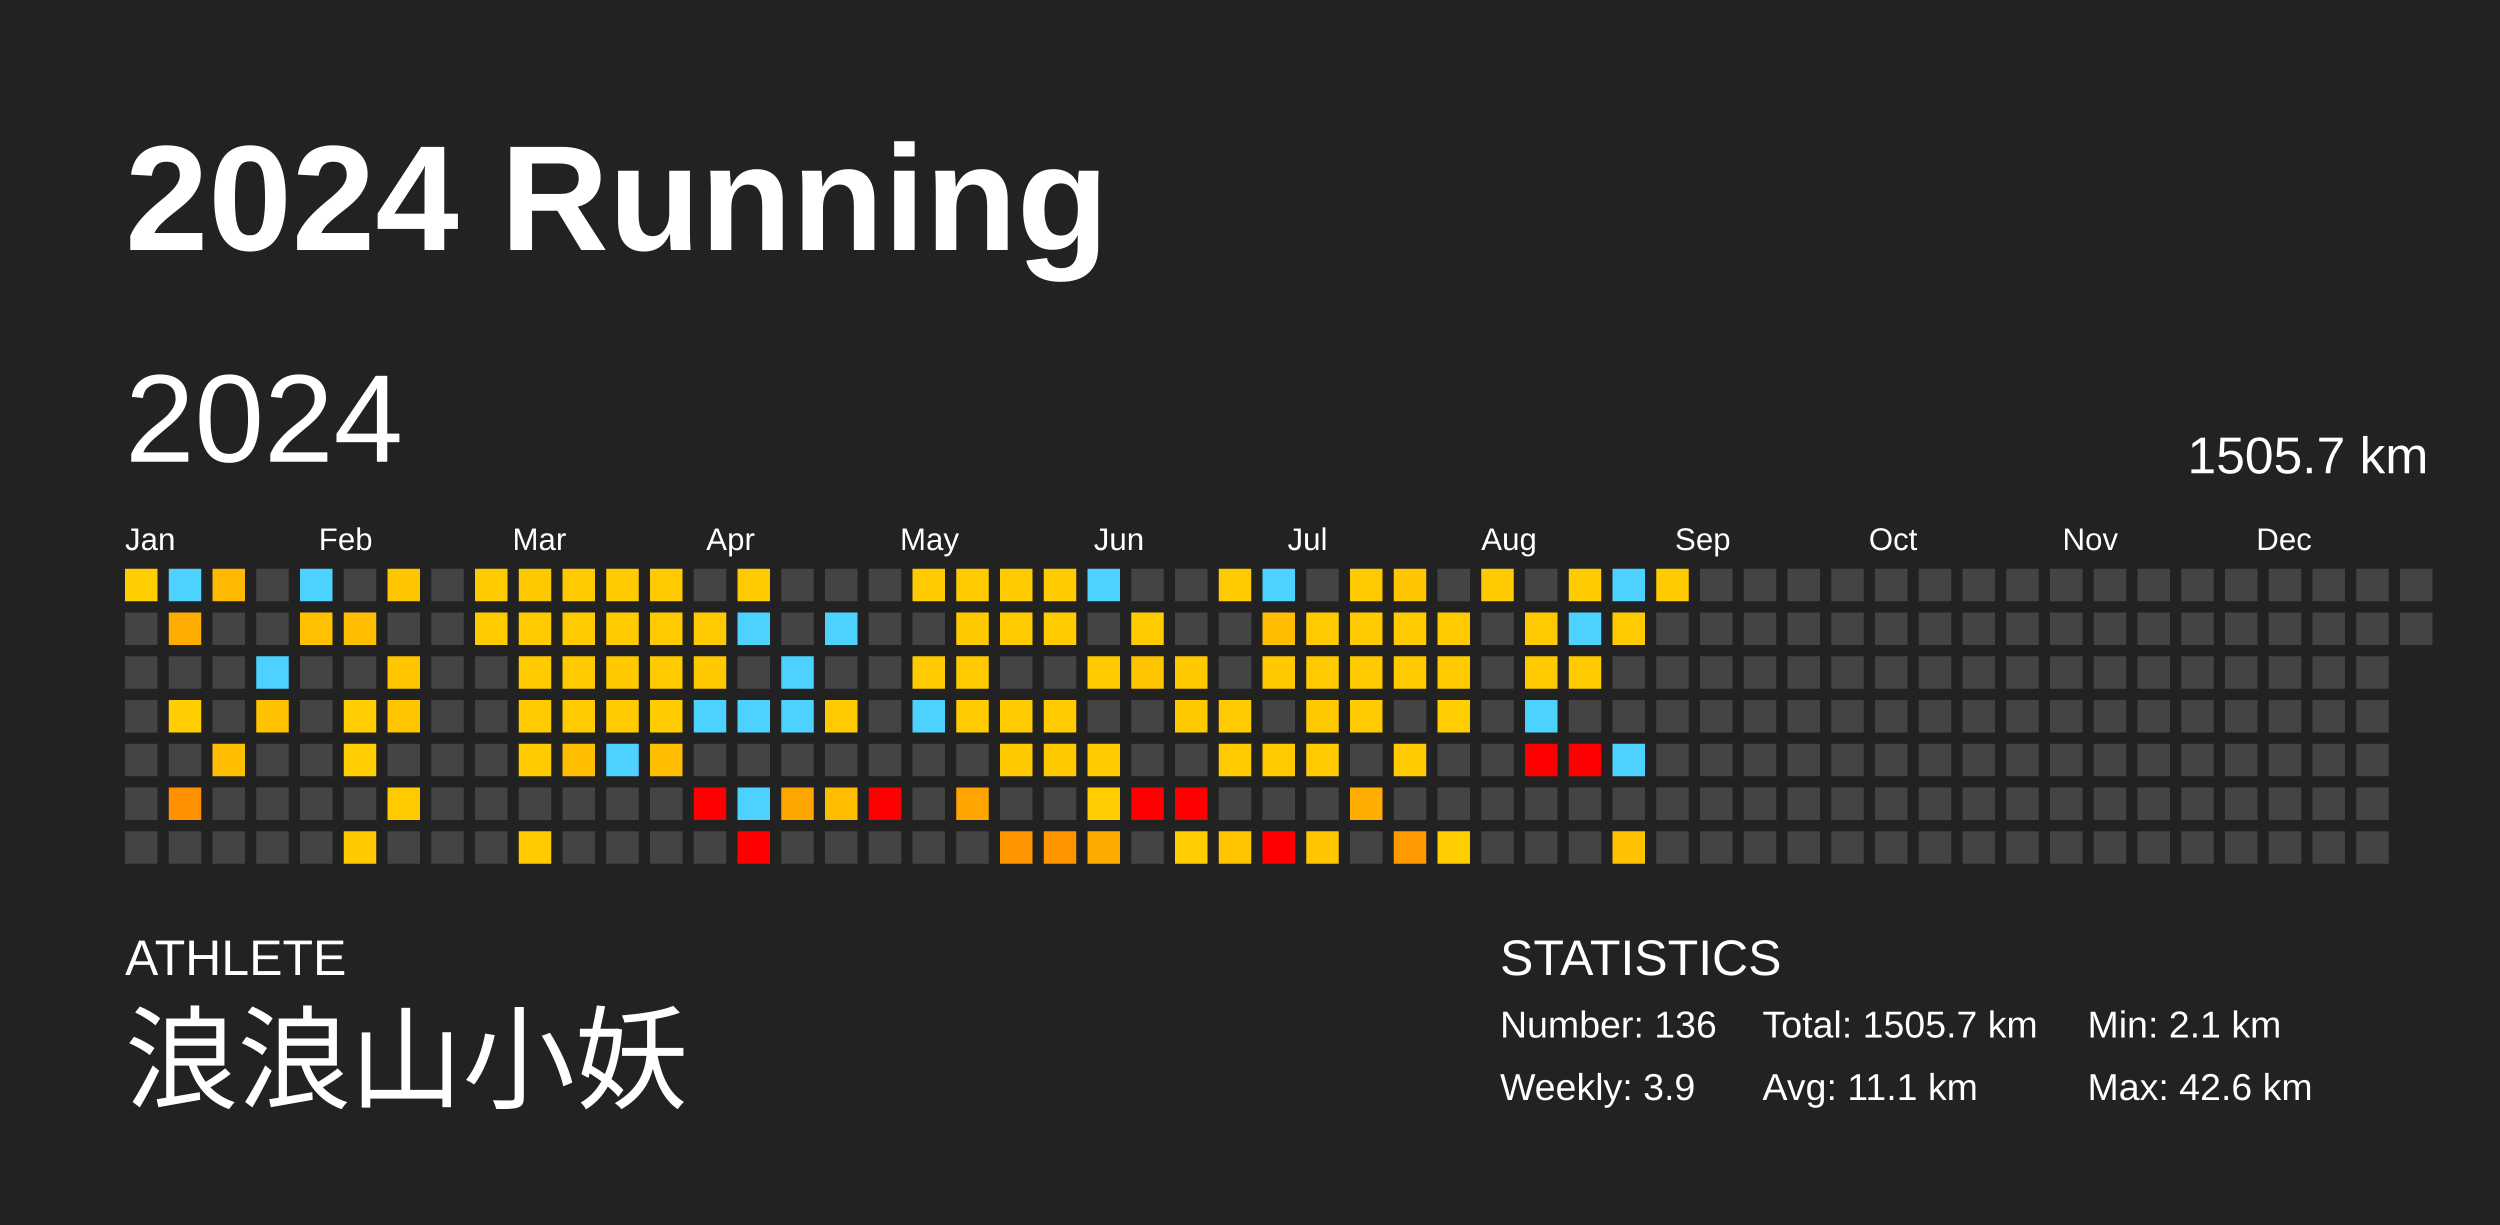
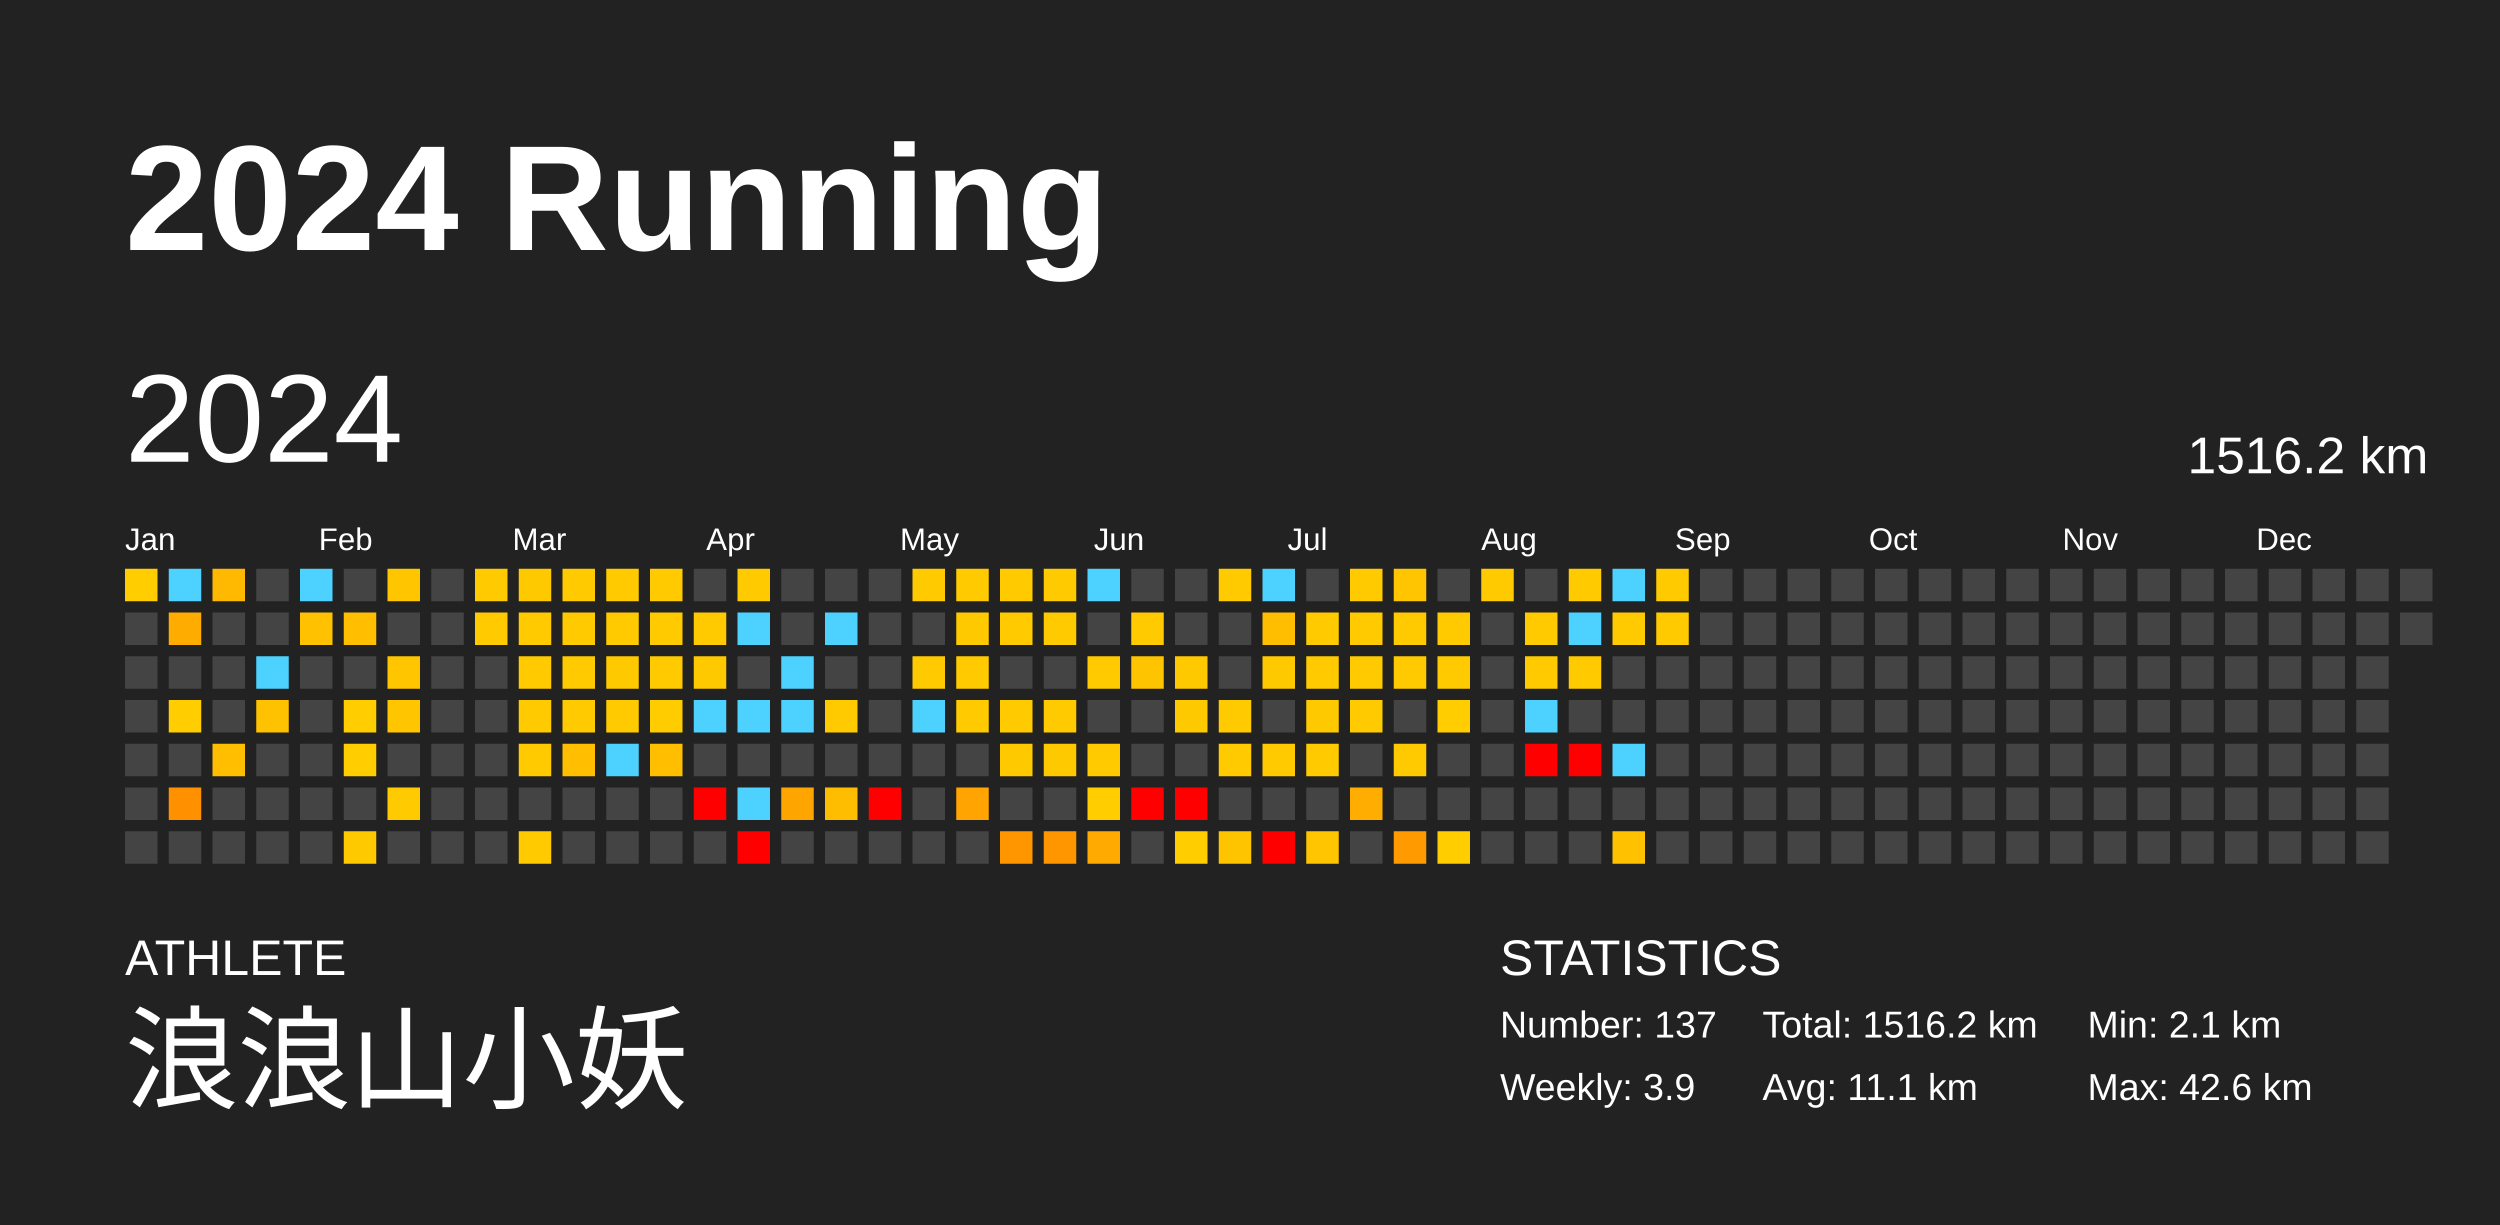
<svg xmlns="http://www.w3.org/2000/svg" baseProfile="full" height="98mm" version="1.1" viewBox="0,0,200,98" width="200mm">
  <defs />
  <rect fill="#222222" height="98" width="200" x="0" y="0" />
  <text fill="#FFFFFF" style="font-size:12px; font-family:Arial; font-weight:bold;" x="10" y="20">2024 Running</text>
  <text fill="#FFFFFF" style="font-size:4px; font-family:Arial" x="10" y="78">ATHLETE</text>
  <text fill="#FFFFFF" style="font-size:9px; font-family:Arial" x="10" y="88">浪浪山小妖</text>
  <text fill="#FFFFFF" style="font-size:4px; font-family:Arial" x="120" y="78">STATISTICS</text>
-   <text fill="#FFFFFF" style="font-size:3px; font-family:Arial" x="120" y="83">Number: 136</text>
+   <text fill="#FFFFFF" style="font-size:3px; font-family:Arial" x="120" y="83">Number: 137</text>
  <text fill="#FFFFFF" style="font-size:3px; font-family:Arial" x="120" y="88">Weekly: 3.9</text>
-   <text fill="#FFFFFF" style="font-size:3px; font-family:Arial" x="141" y="83">Total: 1505.7 km</text>
+   <text fill="#FFFFFF" style="font-size:3px; font-family:Arial" x="141" y="83">Total: 1516.2 km</text>
  <text fill="#FFFFFF" style="font-size:3px; font-family:Arial" x="141" y="88">Avg: 11.1 km</text>
  <text fill="#FFFFFF" style="font-size:3px; font-family:Arial" x="167" y="83">Min: 2.1 km</text>
  <text fill="#FFFFFF" style="font-size:3px; font-family:Arial" x="167" y="88">Max: 42.6 km</text>
  <text dominant-baseline="hanging" fill="#FFFFFF" style="font-size:10.0px; font-family:Arial;" x="10" y="30">2024</text>
-   <text dominant-baseline="hanging" fill="#FFFFFF" style="font-size:4.125px; font-family:Arial;" x="175" y="35">1505.7 km</text>
+   <text dominant-baseline="hanging" fill="#FFFFFF" style="font-size:4.125px; font-family:Arial;" x="175" y="35">1516.2 km</text>
  <text fill="#FFFFFF" style="font-size:2.5px; font-family:Arial" x="10.0" y="44">Jan</text>
  <text fill="#FFFFFF" style="font-size:2.5px; font-family:Arial" x="25.5" y="44">Feb</text>
  <text fill="#FFFFFF" style="font-size:2.5px; font-family:Arial" x="41.0" y="44">Mar</text>
  <text fill="#FFFFFF" style="font-size:2.5px; font-family:Arial" x="56.5" y="44">Apr</text>
  <text fill="#FFFFFF" style="font-size:2.5px; font-family:Arial" x="72.0" y="44">May</text>
  <text fill="#FFFFFF" style="font-size:2.5px; font-family:Arial" x="87.5" y="44">Jun</text>
  <text fill="#FFFFFF" style="font-size:2.5px; font-family:Arial" x="103.0" y="44">Jul</text>
  <text fill="#FFFFFF" style="font-size:2.5px; font-family:Arial" x="118.5" y="44">Aug</text>
  <text fill="#FFFFFF" style="font-size:2.5px; font-family:Arial" x="134.0" y="44">Sep</text>
  <text fill="#FFFFFF" style="font-size:2.5px; font-family:Arial" x="149.5" y="44">Oct</text>
  <text fill="#FFFFFF" style="font-size:2.5px; font-family:Arial" x="165.0" y="44">Nov</text>
  <text fill="#FFFFFF" style="font-size:2.5px; font-family:Arial" x="180.5" y="44">Dec</text>
  <rect fill="#ffcd00" height="2.6" width="2.6" x="10.0" y="45.5" />
  <rect fill="#444444" height="2.6" width="2.6" x="10.0" y="49.0" />
  <rect fill="#444444" height="2.6" width="2.6" x="10.0" y="52.5" />
  <rect fill="#444444" height="2.6" width="2.6" x="10.0" y="56.0" />
  <rect fill="#444444" height="2.6" width="2.6" x="10.0" y="59.5" />
  <rect fill="#444444" height="2.6" width="2.6" x="10.0" y="63.0" />
  <rect fill="#444444" height="2.6" width="2.6" x="10.0" y="66.5" />
  <rect fill="#4dd2ff" height="2.6" width="2.6" x="13.5" y="45.5" />
  <rect fill="#ffac00" height="2.6" width="2.6" x="13.5" y="49.0" />
  <rect fill="#444444" height="2.6" width="2.6" x="13.5" y="52.5" />
  <rect fill="#ffcd00" height="2.6" width="2.6" x="13.5" y="56.0" />
  <rect fill="#444444" height="2.6" width="2.6" x="13.5" y="59.5" />
  <rect fill="#ff9100" height="2.6" width="2.6" x="13.5" y="63.0" />
  <rect fill="#444444" height="2.6" width="2.6" x="13.5" y="66.5" />
  <rect fill="#ffb900" height="2.6" width="2.6" x="17.0" y="45.5" />
  <rect fill="#444444" height="2.6" width="2.6" x="17.0" y="49.0" />
  <rect fill="#444444" height="2.6" width="2.6" x="17.0" y="52.5" />
  <rect fill="#444444" height="2.6" width="2.6" x="17.0" y="56.0" />
  <rect fill="#ffbf00" height="2.6" width="2.6" x="17.0" y="59.5" />
  <rect fill="#444444" height="2.6" width="2.6" x="17.0" y="63.0" />
  <rect fill="#444444" height="2.6" width="2.6" x="17.0" y="66.5" />
  <rect fill="#444444" height="2.6" width="2.6" x="20.5" y="45.5" />
  <rect fill="#444444" height="2.6" width="2.6" x="20.5" y="49.0" />
  <rect fill="#4dd2ff" height="2.6" width="2.6" x="20.5" y="52.5" />
  <rect fill="#ffc200" height="2.6" width="2.6" x="20.5" y="56.0" />
  <rect fill="#444444" height="2.6" width="2.6" x="20.5" y="59.5" />
  <rect fill="#444444" height="2.6" width="2.6" x="20.5" y="63.0" />
  <rect fill="#444444" height="2.6" width="2.6" x="20.5" y="66.5" />
  <rect fill="#4dd2ff" height="2.6" width="2.6" x="24.0" y="45.5" />
  <rect fill="#ffc100" height="2.6" width="2.6" x="24.0" y="49.0" />
  <rect fill="#444444" height="2.6" width="2.6" x="24.0" y="52.5" />
  <rect fill="#444444" height="2.6" width="2.6" x="24.0" y="56.0" />
  <rect fill="#444444" height="2.6" width="2.6" x="24.0" y="59.5" />
  <rect fill="#444444" height="2.6" width="2.6" x="24.0" y="63.0" />
  <rect fill="#444444" height="2.6" width="2.6" x="24.0" y="66.5" />
  <rect fill="#444444" height="2.6" width="2.6" x="27.5" y="45.5" />
  <rect fill="#ffbf00" height="2.6" width="2.6" x="27.5" y="49.0" />
  <rect fill="#444444" height="2.6" width="2.6" x="27.5" y="52.5" />
  <rect fill="#ffcd00" height="2.6" width="2.6" x="27.5" y="56.0" />
  <rect fill="#ffcd00" height="2.6" width="2.6" x="27.5" y="59.5" />
  <rect fill="#444444" height="2.6" width="2.6" x="27.5" y="63.0" />
  <rect fill="#ffc900" height="2.6" width="2.6" x="27.5" y="66.5" />
  <rect fill="#ffc600" height="2.6" width="2.6" x="31.0" y="45.5" />
  <rect fill="#444444" height="2.6" width="2.6" x="31.0" y="49.0" />
  <rect fill="#ffc600" height="2.6" width="2.6" x="31.0" y="52.5" />
  <rect fill="#ffc600" height="2.6" width="2.6" x="31.0" y="56.0" />
  <rect fill="#444444" height="2.6" width="2.6" x="31.0" y="59.5" />
  <rect fill="#ffca00" height="2.6" width="2.6" x="31.0" y="63.0" />
  <rect fill="#444444" height="2.6" width="2.6" x="31.0" y="66.5" />
  <rect fill="#444444" height="2.6" width="2.6" x="34.5" y="45.5" />
  <rect fill="#444444" height="2.6" width="2.6" x="34.5" y="49.0" />
  <rect fill="#444444" height="2.6" width="2.6" x="34.5" y="52.5" />
  <rect fill="#444444" height="2.6" width="2.6" x="34.5" y="56.0" />
  <rect fill="#444444" height="2.6" width="2.6" x="34.5" y="59.5" />
  <rect fill="#444444" height="2.6" width="2.6" x="34.5" y="63.0" />
  <rect fill="#444444" height="2.6" width="2.6" x="34.5" y="66.5" />
  <rect fill="#ffca00" height="2.6" width="2.6" x="38.0" y="45.5" />
  <rect fill="#ffca00" height="2.6" width="2.6" x="38.0" y="49.0" />
  <rect fill="#444444" height="2.6" width="2.6" x="38.0" y="52.5" />
  <rect fill="#444444" height="2.6" width="2.6" x="38.0" y="56.0" />
  <rect fill="#444444" height="2.6" width="2.6" x="38.0" y="59.5" />
  <rect fill="#444444" height="2.6" width="2.6" x="38.0" y="63.0" />
  <rect fill="#444444" height="2.6" width="2.6" x="38.0" y="66.5" />
  <rect fill="#ffc900" height="2.6" width="2.6" x="41.5" y="45.5" />
  <rect fill="#ffca00" height="2.6" width="2.6" x="41.5" y="49.0" />
  <rect fill="#ffca00" height="2.6" width="2.6" x="41.5" y="52.5" />
  <rect fill="#ffca00" height="2.6" width="2.6" x="41.5" y="56.0" />
  <rect fill="#ffca00" height="2.6" width="2.6" x="41.5" y="59.5" />
  <rect fill="#444444" height="2.6" width="2.6" x="41.5" y="63.0" />
  <rect fill="#ffca00" height="2.6" width="2.6" x="41.5" y="66.5" />
  <rect fill="#ffca00" height="2.6" width="2.6" x="45.0" y="45.5" />
  <rect fill="#ffca00" height="2.6" width="2.6" x="45.0" y="49.0" />
  <rect fill="#ffca00" height="2.6" width="2.6" x="45.0" y="52.5" />
  <rect fill="#ffca00" height="2.6" width="2.6" x="45.0" y="56.0" />
  <rect fill="#ffbf00" height="2.6" width="2.6" x="45.0" y="59.5" />
  <rect fill="#444444" height="2.6" width="2.6" x="45.0" y="63.0" />
  <rect fill="#444444" height="2.6" width="2.6" x="45.0" y="66.5" />
  <rect fill="#ffca00" height="2.6" width="2.6" x="48.5" y="45.5" />
  <rect fill="#ffca00" height="2.6" width="2.6" x="48.5" y="49.0" />
  <rect fill="#ffc900" height="2.6" width="2.6" x="48.5" y="52.5" />
  <rect fill="#ffcb00" height="2.6" width="2.6" x="48.5" y="56.0" />
  <rect fill="#4dd2ff" height="2.6" width="2.6" x="48.5" y="59.5" />
  <rect fill="#444444" height="2.6" width="2.6" x="48.5" y="63.0" />
  <rect fill="#444444" height="2.6" width="2.6" x="48.5" y="66.5" />
  <rect fill="#ffca00" height="2.6" width="2.6" x="52.0" y="45.5" />
  <rect fill="#ffcb00" height="2.6" width="2.6" x="52.0" y="49.0" />
  <rect fill="#ffca00" height="2.6" width="2.6" x="52.0" y="52.5" />
  <rect fill="#ffcc00" height="2.6" width="2.6" x="52.0" y="56.0" />
  <rect fill="#ffbf00" height="2.6" width="2.6" x="52.0" y="59.5" />
  <rect fill="#444444" height="2.6" width="2.6" x="52.0" y="63.0" />
  <rect fill="#444444" height="2.6" width="2.6" x="52.0" y="66.5" />
  <rect fill="#444444" height="2.6" width="2.6" x="55.5" y="45.5" />
  <rect fill="#ffca00" height="2.6" width="2.6" x="55.5" y="49.0" />
  <rect fill="#ffc900" height="2.6" width="2.6" x="55.5" y="52.5" />
  <rect fill="#4dd2ff" height="2.6" width="2.6" x="55.5" y="56.0" />
  <rect fill="#444444" height="2.6" width="2.6" x="55.5" y="59.5" />
  <rect fill="red" height="2.6" width="2.6" x="55.5" y="63.0" />
  <rect fill="#444444" height="2.6" width="2.6" x="55.5" y="66.5" />
  <rect fill="#ffca00" height="2.6" width="2.6" x="59.0" y="45.5" />
  <rect fill="#4dd2ff" height="2.6" width="2.6" x="59.0" y="49.0" />
  <rect fill="#444444" height="2.6" width="2.6" x="59.0" y="52.5" />
  <rect fill="#4dd2ff" height="2.6" width="2.6" x="59.0" y="56.0" />
  <rect fill="#444444" height="2.6" width="2.6" x="59.0" y="59.5" />
  <rect fill="#4dd2ff" height="2.6" width="2.6" x="59.0" y="63.0" />
  <rect fill="red" height="2.6" width="2.6" x="59.0" y="66.5" />
  <rect fill="#444444" height="2.6" width="2.6" x="62.5" y="45.5" />
  <rect fill="#444444" height="2.6" width="2.6" x="62.5" y="49.0" />
  <rect fill="#4dd2ff" height="2.6" width="2.6" x="62.5" y="52.5" />
  <rect fill="#4dd2ff" height="2.6" width="2.6" x="62.5" y="56.0" />
  <rect fill="#444444" height="2.6" width="2.6" x="62.5" y="59.5" />
  <rect fill="#ffa500" height="2.6" width="2.6" x="62.5" y="63.0" />
  <rect fill="#444444" height="2.6" width="2.6" x="62.5" y="66.5" />
  <rect fill="#444444" height="2.6" width="2.6" x="66.0" y="45.5" />
  <rect fill="#4dd2ff" height="2.6" width="2.6" x="66.0" y="49.0" />
  <rect fill="#444444" height="2.6" width="2.6" x="66.0" y="52.5" />
  <rect fill="#ffca00" height="2.6" width="2.6" x="66.0" y="56.0" />
  <rect fill="#444444" height="2.6" width="2.6" x="66.0" y="59.5" />
  <rect fill="#ffbd00" height="2.6" width="2.6" x="66.0" y="63.0" />
  <rect fill="#444444" height="2.6" width="2.6" x="66.0" y="66.5" />
  <rect fill="#444444" height="2.6" width="2.6" x="69.5" y="45.5" />
  <rect fill="#444444" height="2.6" width="2.6" x="69.5" y="49.0" />
  <rect fill="#444444" height="2.6" width="2.6" x="69.5" y="52.5" />
  <rect fill="#444444" height="2.6" width="2.6" x="69.5" y="56.0" />
  <rect fill="#444444" height="2.6" width="2.6" x="69.5" y="59.5" />
  <rect fill="red" height="2.6" width="2.6" x="69.5" y="63.0" />
  <rect fill="#444444" height="2.6" width="2.6" x="69.5" y="66.5" />
  <rect fill="#ffca00" height="2.6" width="2.6" x="73.0" y="45.5" />
  <rect fill="#444444" height="2.6" width="2.6" x="73.0" y="49.0" />
  <rect fill="#ffca00" height="2.6" width="2.6" x="73.0" y="52.5" />
  <rect fill="#4dd2ff" height="2.6" width="2.6" x="73.0" y="56.0" />
  <rect fill="#444444" height="2.6" width="2.6" x="73.0" y="59.5" />
  <rect fill="#444444" height="2.6" width="2.6" x="73.0" y="63.0" />
  <rect fill="#444444" height="2.6" width="2.6" x="73.0" y="66.5" />
  <rect fill="#ffca00" height="2.6" width="2.6" x="76.5" y="45.5" />
  <rect fill="#ffc900" height="2.6" width="2.6" x="76.5" y="49.0" />
  <rect fill="#ffca00" height="2.6" width="2.6" x="76.5" y="52.5" />
  <rect fill="#ffca00" height="2.6" width="2.6" x="76.5" y="56.0" />
  <rect fill="#444444" height="2.6" width="2.6" x="76.5" y="59.5" />
  <rect fill="#ffa400" height="2.6" width="2.6" x="76.5" y="63.0" />
  <rect fill="#444444" height="2.6" width="2.6" x="76.5" y="66.5" />
  <rect fill="#ffca00" height="2.6" width="2.6" x="80.0" y="45.5" />
  <rect fill="#ffca00" height="2.6" width="2.6" x="80.0" y="49.0" />
  <rect fill="#444444" height="2.6" width="2.6" x="80.0" y="52.5" />
  <rect fill="#ffca00" height="2.6" width="2.6" x="80.0" y="56.0" />
  <rect fill="#ffc900" height="2.6" width="2.6" x="80.0" y="59.5" />
  <rect fill="#444444" height="2.6" width="2.6" x="80.0" y="63.0" />
  <rect fill="#ff9600" height="2.6" width="2.6" x="80.0" y="66.5" />
  <rect fill="#ffca00" height="2.6" width="2.6" x="83.5" y="45.5" />
  <rect fill="#ffca00" height="2.6" width="2.6" x="83.5" y="49.0" />
  <rect fill="#444444" height="2.6" width="2.6" x="83.5" y="52.5" />
  <rect fill="#ffca00" height="2.6" width="2.6" x="83.5" y="56.0" />
  <rect fill="#ffc900" height="2.6" width="2.6" x="83.5" y="59.5" />
  <rect fill="#444444" height="2.6" width="2.6" x="83.5" y="63.0" />
  <rect fill="#ff9600" height="2.6" width="2.6" x="83.5" y="66.5" />
  <rect fill="#4dd2ff" height="2.6" width="2.6" x="87.0" y="45.5" />
  <rect fill="#444444" height="2.6" width="2.6" x="87.0" y="49.0" />
  <rect fill="#ffcb00" height="2.6" width="2.6" x="87.0" y="52.5" />
  <rect fill="#444444" height="2.6" width="2.6" x="87.0" y="56.0" />
  <rect fill="#ffca00" height="2.6" width="2.6" x="87.0" y="59.5" />
  <rect fill="#ffcd00" height="2.6" width="2.6" x="87.0" y="63.0" />
  <rect fill="#ffaa00" height="2.6" width="2.6" x="87.0" y="66.5" />
  <rect fill="#444444" height="2.6" width="2.6" x="90.5" y="45.5" />
  <rect fill="#ffca00" height="2.6" width="2.6" x="90.5" y="49.0" />
  <rect fill="#ffc400" height="2.6" width="2.6" x="90.5" y="52.5" />
  <rect fill="#444444" height="2.6" width="2.6" x="90.5" y="56.0" />
  <rect fill="#444444" height="2.6" width="2.6" x="90.5" y="59.5" />
  <rect fill="red" height="2.6" width="2.6" x="90.5" y="63.0" />
  <rect fill="#444444" height="2.6" width="2.6" x="90.5" y="66.5" />
  <rect fill="#444444" height="2.6" width="2.6" x="94.0" y="45.5" />
  <rect fill="#444444" height="2.6" width="2.6" x="94.0" y="49.0" />
  <rect fill="#ffc900" height="2.6" width="2.6" x="94.0" y="52.5" />
  <rect fill="#ffc900" height="2.6" width="2.6" x="94.0" y="56.0" />
  <rect fill="#444444" height="2.6" width="2.6" x="94.0" y="59.5" />
  <rect fill="red" height="2.6" width="2.6" x="94.0" y="63.0" />
  <rect fill="#ffcd00" height="2.6" width="2.6" x="94.0" y="66.5" />
  <rect fill="#ffca00" height="2.6" width="2.6" x="97.5" y="45.5" />
  <rect fill="#444444" height="2.6" width="2.6" x="97.5" y="49.0" />
  <rect fill="#444444" height="2.6" width="2.6" x="97.5" y="52.5" />
  <rect fill="#ffca00" height="2.6" width="2.6" x="97.5" y="56.0" />
  <rect fill="#ffca00" height="2.6" width="2.6" x="97.5" y="59.5" />
  <rect fill="#444444" height="2.6" width="2.6" x="97.5" y="63.0" />
  <rect fill="#ffc400" height="2.6" width="2.6" x="97.5" y="66.5" />
  <rect fill="#4dd2ff" height="2.6" width="2.6" x="101.0" y="45.5" />
  <rect fill="#ffbe00" height="2.6" width="2.6" x="101.0" y="49.0" />
  <rect fill="#ffc900" height="2.6" width="2.6" x="101.0" y="52.5" />
  <rect fill="#444444" height="2.6" width="2.6" x="101.0" y="56.0" />
  <rect fill="#ffca00" height="2.6" width="2.6" x="101.0" y="59.5" />
  <rect fill="#444444" height="2.6" width="2.6" x="101.0" y="63.0" />
  <rect fill="red" height="2.6" width="2.6" x="101.0" y="66.5" />
  <rect fill="#444444" height="2.6" width="2.6" x="104.5" y="45.5" />
  <rect fill="#ffca00" height="2.6" width="2.6" x="104.5" y="49.0" />
  <rect fill="#ffca00" height="2.6" width="2.6" x="104.5" y="52.5" />
  <rect fill="#ffc900" height="2.6" width="2.6" x="104.5" y="56.0" />
  <rect fill="#ffca00" height="2.6" width="2.6" x="104.5" y="59.5" />
  <rect fill="#444444" height="2.6" width="2.6" x="104.5" y="63.0" />
  <rect fill="#ffc500" height="2.6" width="2.6" x="104.5" y="66.5" />
  <rect fill="#ffca00" height="2.6" width="2.6" x="108.0" y="45.5" />
  <rect fill="#ffca00" height="2.6" width="2.6" x="108.0" y="49.0" />
  <rect fill="#ffca00" height="2.6" width="2.6" x="108.0" y="52.5" />
  <rect fill="#ffca00" height="2.6" width="2.6" x="108.0" y="56.0" />
  <rect fill="#444444" height="2.6" width="2.6" x="108.0" y="59.5" />
  <rect fill="#ffad00" height="2.6" width="2.6" x="108.0" y="63.0" />
  <rect fill="#444444" height="2.6" width="2.6" x="108.0" y="66.5" />
  <rect fill="#ffc500" height="2.6" width="2.6" x="111.5" y="45.5" />
  <rect fill="#ffca00" height="2.6" width="2.6" x="111.5" y="49.0" />
  <rect fill="#ffca00" height="2.6" width="2.6" x="111.5" y="52.5" />
  <rect fill="#444444" height="2.6" width="2.6" x="111.5" y="56.0" />
  <rect fill="#ffca00" height="2.6" width="2.6" x="111.5" y="59.5" />
  <rect fill="#444444" height="2.6" width="2.6" x="111.5" y="63.0" />
  <rect fill="#ff9b00" height="2.6" width="2.6" x="111.5" y="66.5" />
  <rect fill="#444444" height="2.6" width="2.6" x="115.0" y="45.5" />
  <rect fill="#ffca00" height="2.6" width="2.6" x="115.0" y="49.0" />
  <rect fill="#ffca00" height="2.6" width="2.6" x="115.0" y="52.5" />
  <rect fill="#ffcd00" height="2.6" width="2.6" x="115.0" y="56.0" />
  <rect fill="#444444" height="2.6" width="2.6" x="115.0" y="59.5" />
  <rect fill="#444444" height="2.6" width="2.6" x="115.0" y="63.0" />
  <rect fill="#ffcd00" height="2.6" width="2.6" x="115.0" y="66.5" />
  <rect fill="#ffcb00" height="2.6" width="2.6" x="118.5" y="45.5" />
  <rect fill="#444444" height="2.6" width="2.6" x="118.5" y="49.0" />
  <rect fill="#444444" height="2.6" width="2.6" x="118.5" y="52.5" />
  <rect fill="#444444" height="2.6" width="2.6" x="118.5" y="56.0" />
  <rect fill="#444444" height="2.6" width="2.6" x="118.5" y="59.5" />
  <rect fill="#444444" height="2.6" width="2.6" x="118.5" y="63.0" />
  <rect fill="#444444" height="2.6" width="2.6" x="118.5" y="66.5" />
  <rect fill="#444444" height="2.6" width="2.6" x="122.0" y="45.5" />
  <rect fill="#ffca00" height="2.6" width="2.6" x="122.0" y="49.0" />
  <rect fill="#ffca00" height="2.6" width="2.6" x="122.0" y="52.5" />
  <rect fill="#4dd2ff" height="2.6" width="2.6" x="122.0" y="56.0" />
  <rect fill="red" height="2.6" width="2.6" x="122.0" y="59.5" />
  <rect fill="#444444" height="2.6" width="2.6" x="122.0" y="63.0" />
  <rect fill="#444444" height="2.6" width="2.6" x="122.0" y="66.5" />
  <rect fill="#ffca00" height="2.6" width="2.6" x="125.5" y="45.5" />
  <rect fill="#4dd2ff" height="2.6" width="2.6" x="125.5" y="49.0" />
  <rect fill="#ffca00" height="2.6" width="2.6" x="125.5" y="52.5" />
  <rect fill="#444444" height="2.6" width="2.6" x="125.5" y="56.0" />
  <rect fill="red" height="2.6" width="2.6" x="125.5" y="59.5" />
  <rect fill="#444444" height="2.6" width="2.6" x="125.5" y="63.0" />
  <rect fill="#444444" height="2.6" width="2.6" x="125.5" y="66.5" />
  <rect fill="#4dd2ff" height="2.6" width="2.6" x="129.0" y="45.5" />
  <rect fill="#ffca00" height="2.6" width="2.6" x="129.0" y="49.0" />
  <rect fill="#444444" height="2.6" width="2.6" x="129.0" y="52.5" />
  <rect fill="#444444" height="2.6" width="2.6" x="129.0" y="56.0" />
  <rect fill="#4dd2ff" height="2.6" width="2.6" x="129.0" y="59.5" />
  <rect fill="#444444" height="2.6" width="2.6" x="129.0" y="63.0" />
  <rect fill="#ffc100" height="2.6" width="2.6" x="129.0" y="66.5" />
  <rect fill="#ffca00" height="2.6" width="2.6" x="132.5" y="45.5" />
-   <rect fill="#444444" height="2.6" width="2.6" x="132.5" y="49.0" />
+   <rect fill="#ffca00" height="2.6" width="2.6" x="132.5" y="49.0" />
  <rect fill="#444444" height="2.6" width="2.6" x="132.5" y="52.5" />
  <rect fill="#444444" height="2.6" width="2.6" x="132.5" y="56.0" />
  <rect fill="#444444" height="2.6" width="2.6" x="132.5" y="59.5" />
  <rect fill="#444444" height="2.6" width="2.6" x="132.5" y="63.0" />
  <rect fill="#444444" height="2.6" width="2.6" x="132.5" y="66.5" />
  <rect fill="#444444" height="2.6" width="2.6" x="136.0" y="45.5" />
  <rect fill="#444444" height="2.6" width="2.6" x="136.0" y="49.0" />
  <rect fill="#444444" height="2.6" width="2.6" x="136.0" y="52.5" />
  <rect fill="#444444" height="2.6" width="2.6" x="136.0" y="56.0" />
  <rect fill="#444444" height="2.6" width="2.6" x="136.0" y="59.5" />
  <rect fill="#444444" height="2.6" width="2.6" x="136.0" y="63.0" />
  <rect fill="#444444" height="2.6" width="2.6" x="136.0" y="66.5" />
  <rect fill="#444444" height="2.6" width="2.6" x="139.5" y="45.5" />
  <rect fill="#444444" height="2.6" width="2.6" x="139.5" y="49.0" />
  <rect fill="#444444" height="2.6" width="2.6" x="139.5" y="52.5" />
  <rect fill="#444444" height="2.6" width="2.6" x="139.5" y="56.0" />
  <rect fill="#444444" height="2.6" width="2.6" x="139.5" y="59.5" />
  <rect fill="#444444" height="2.6" width="2.6" x="139.5" y="63.0" />
  <rect fill="#444444" height="2.6" width="2.6" x="139.5" y="66.5" />
  <rect fill="#444444" height="2.6" width="2.6" x="143.0" y="45.5" />
  <rect fill="#444444" height="2.6" width="2.6" x="143.0" y="49.0" />
  <rect fill="#444444" height="2.6" width="2.6" x="143.0" y="52.5" />
  <rect fill="#444444" height="2.6" width="2.6" x="143.0" y="56.0" />
  <rect fill="#444444" height="2.6" width="2.6" x="143.0" y="59.5" />
  <rect fill="#444444" height="2.6" width="2.6" x="143.0" y="63.0" />
  <rect fill="#444444" height="2.6" width="2.6" x="143.0" y="66.5" />
  <rect fill="#444444" height="2.6" width="2.6" x="146.5" y="45.5" />
  <rect fill="#444444" height="2.6" width="2.6" x="146.5" y="49.0" />
  <rect fill="#444444" height="2.6" width="2.6" x="146.5" y="52.5" />
  <rect fill="#444444" height="2.6" width="2.6" x="146.5" y="56.0" />
  <rect fill="#444444" height="2.6" width="2.6" x="146.5" y="59.5" />
  <rect fill="#444444" height="2.6" width="2.6" x="146.5" y="63.0" />
  <rect fill="#444444" height="2.6" width="2.6" x="146.5" y="66.5" />
  <rect fill="#444444" height="2.6" width="2.6" x="150.0" y="45.5" />
  <rect fill="#444444" height="2.6" width="2.6" x="150.0" y="49.0" />
  <rect fill="#444444" height="2.6" width="2.6" x="150.0" y="52.5" />
  <rect fill="#444444" height="2.6" width="2.6" x="150.0" y="56.0" />
  <rect fill="#444444" height="2.6" width="2.6" x="150.0" y="59.5" />
  <rect fill="#444444" height="2.6" width="2.6" x="150.0" y="63.0" />
  <rect fill="#444444" height="2.6" width="2.6" x="150.0" y="66.5" />
  <rect fill="#444444" height="2.6" width="2.6" x="153.5" y="45.5" />
  <rect fill="#444444" height="2.6" width="2.6" x="153.5" y="49.0" />
  <rect fill="#444444" height="2.6" width="2.6" x="153.5" y="52.5" />
  <rect fill="#444444" height="2.6" width="2.6" x="153.5" y="56.0" />
  <rect fill="#444444" height="2.6" width="2.6" x="153.5" y="59.5" />
  <rect fill="#444444" height="2.6" width="2.6" x="153.5" y="63.0" />
  <rect fill="#444444" height="2.6" width="2.6" x="153.5" y="66.5" />
  <rect fill="#444444" height="2.6" width="2.6" x="157.0" y="45.5" />
  <rect fill="#444444" height="2.6" width="2.6" x="157.0" y="49.0" />
  <rect fill="#444444" height="2.6" width="2.6" x="157.0" y="52.5" />
  <rect fill="#444444" height="2.6" width="2.6" x="157.0" y="56.0" />
  <rect fill="#444444" height="2.6" width="2.6" x="157.0" y="59.5" />
  <rect fill="#444444" height="2.6" width="2.6" x="157.0" y="63.0" />
  <rect fill="#444444" height="2.6" width="2.6" x="157.0" y="66.5" />
  <rect fill="#444444" height="2.6" width="2.6" x="160.5" y="45.5" />
  <rect fill="#444444" height="2.6" width="2.6" x="160.5" y="49.0" />
  <rect fill="#444444" height="2.6" width="2.6" x="160.5" y="52.5" />
  <rect fill="#444444" height="2.6" width="2.6" x="160.5" y="56.0" />
  <rect fill="#444444" height="2.6" width="2.6" x="160.5" y="59.5" />
  <rect fill="#444444" height="2.6" width="2.6" x="160.5" y="63.0" />
  <rect fill="#444444" height="2.6" width="2.6" x="160.5" y="66.5" />
  <rect fill="#444444" height="2.6" width="2.6" x="164.0" y="45.5" />
  <rect fill="#444444" height="2.6" width="2.6" x="164.0" y="49.0" />
  <rect fill="#444444" height="2.6" width="2.6" x="164.0" y="52.5" />
  <rect fill="#444444" height="2.6" width="2.6" x="164.0" y="56.0" />
  <rect fill="#444444" height="2.6" width="2.6" x="164.0" y="59.5" />
  <rect fill="#444444" height="2.6" width="2.6" x="164.0" y="63.0" />
  <rect fill="#444444" height="2.6" width="2.6" x="164.0" y="66.5" />
  <rect fill="#444444" height="2.6" width="2.6" x="167.5" y="45.5" />
  <rect fill="#444444" height="2.6" width="2.6" x="167.5" y="49.0" />
  <rect fill="#444444" height="2.6" width="2.6" x="167.5" y="52.5" />
  <rect fill="#444444" height="2.6" width="2.6" x="167.5" y="56.0" />
  <rect fill="#444444" height="2.6" width="2.6" x="167.5" y="59.5" />
  <rect fill="#444444" height="2.6" width="2.6" x="167.5" y="63.0" />
  <rect fill="#444444" height="2.6" width="2.6" x="167.5" y="66.5" />
  <rect fill="#444444" height="2.6" width="2.6" x="171.0" y="45.5" />
  <rect fill="#444444" height="2.6" width="2.6" x="171.0" y="49.0" />
  <rect fill="#444444" height="2.6" width="2.6" x="171.0" y="52.5" />
  <rect fill="#444444" height="2.6" width="2.6" x="171.0" y="56.0" />
  <rect fill="#444444" height="2.6" width="2.6" x="171.0" y="59.5" />
  <rect fill="#444444" height="2.6" width="2.6" x="171.0" y="63.0" />
  <rect fill="#444444" height="2.6" width="2.6" x="171.0" y="66.5" />
  <rect fill="#444444" height="2.6" width="2.6" x="174.5" y="45.5" />
  <rect fill="#444444" height="2.6" width="2.6" x="174.5" y="49.0" />
  <rect fill="#444444" height="2.6" width="2.6" x="174.5" y="52.5" />
  <rect fill="#444444" height="2.6" width="2.6" x="174.5" y="56.0" />
  <rect fill="#444444" height="2.6" width="2.6" x="174.5" y="59.5" />
  <rect fill="#444444" height="2.6" width="2.6" x="174.5" y="63.0" />
  <rect fill="#444444" height="2.6" width="2.6" x="174.5" y="66.5" />
  <rect fill="#444444" height="2.6" width="2.6" x="178.0" y="45.5" />
  <rect fill="#444444" height="2.6" width="2.6" x="178.0" y="49.0" />
  <rect fill="#444444" height="2.6" width="2.6" x="178.0" y="52.5" />
  <rect fill="#444444" height="2.6" width="2.6" x="178.0" y="56.0" />
  <rect fill="#444444" height="2.6" width="2.6" x="178.0" y="59.5" />
  <rect fill="#444444" height="2.6" width="2.6" x="178.0" y="63.0" />
  <rect fill="#444444" height="2.6" width="2.6" x="178.0" y="66.5" />
  <rect fill="#444444" height="2.6" width="2.6" x="181.5" y="45.5" />
  <rect fill="#444444" height="2.6" width="2.6" x="181.5" y="49.0" />
  <rect fill="#444444" height="2.6" width="2.6" x="181.5" y="52.5" />
  <rect fill="#444444" height="2.6" width="2.6" x="181.5" y="56.0" />
  <rect fill="#444444" height="2.6" width="2.6" x="181.5" y="59.5" />
  <rect fill="#444444" height="2.6" width="2.6" x="181.5" y="63.0" />
  <rect fill="#444444" height="2.6" width="2.6" x="181.5" y="66.5" />
  <rect fill="#444444" height="2.6" width="2.6" x="185.0" y="45.5" />
  <rect fill="#444444" height="2.6" width="2.6" x="185.0" y="49.0" />
  <rect fill="#444444" height="2.6" width="2.6" x="185.0" y="52.5" />
  <rect fill="#444444" height="2.6" width="2.6" x="185.0" y="56.0" />
  <rect fill="#444444" height="2.6" width="2.6" x="185.0" y="59.5" />
  <rect fill="#444444" height="2.6" width="2.6" x="185.0" y="63.0" />
  <rect fill="#444444" height="2.6" width="2.6" x="185.0" y="66.5" />
  <rect fill="#444444" height="2.6" width="2.6" x="188.5" y="45.5" />
  <rect fill="#444444" height="2.6" width="2.6" x="188.5" y="49.0" />
  <rect fill="#444444" height="2.6" width="2.6" x="188.5" y="52.5" />
  <rect fill="#444444" height="2.6" width="2.6" x="188.5" y="56.0" />
  <rect fill="#444444" height="2.6" width="2.6" x="188.5" y="59.5" />
  <rect fill="#444444" height="2.6" width="2.6" x="188.5" y="63.0" />
  <rect fill="#444444" height="2.6" width="2.6" x="188.5" y="66.5" />
  <rect fill="#444444" height="2.6" width="2.6" x="192.0" y="45.5" />
  <rect fill="#444444" height="2.6" width="2.6" x="192.0" y="49.0" />
</svg>
